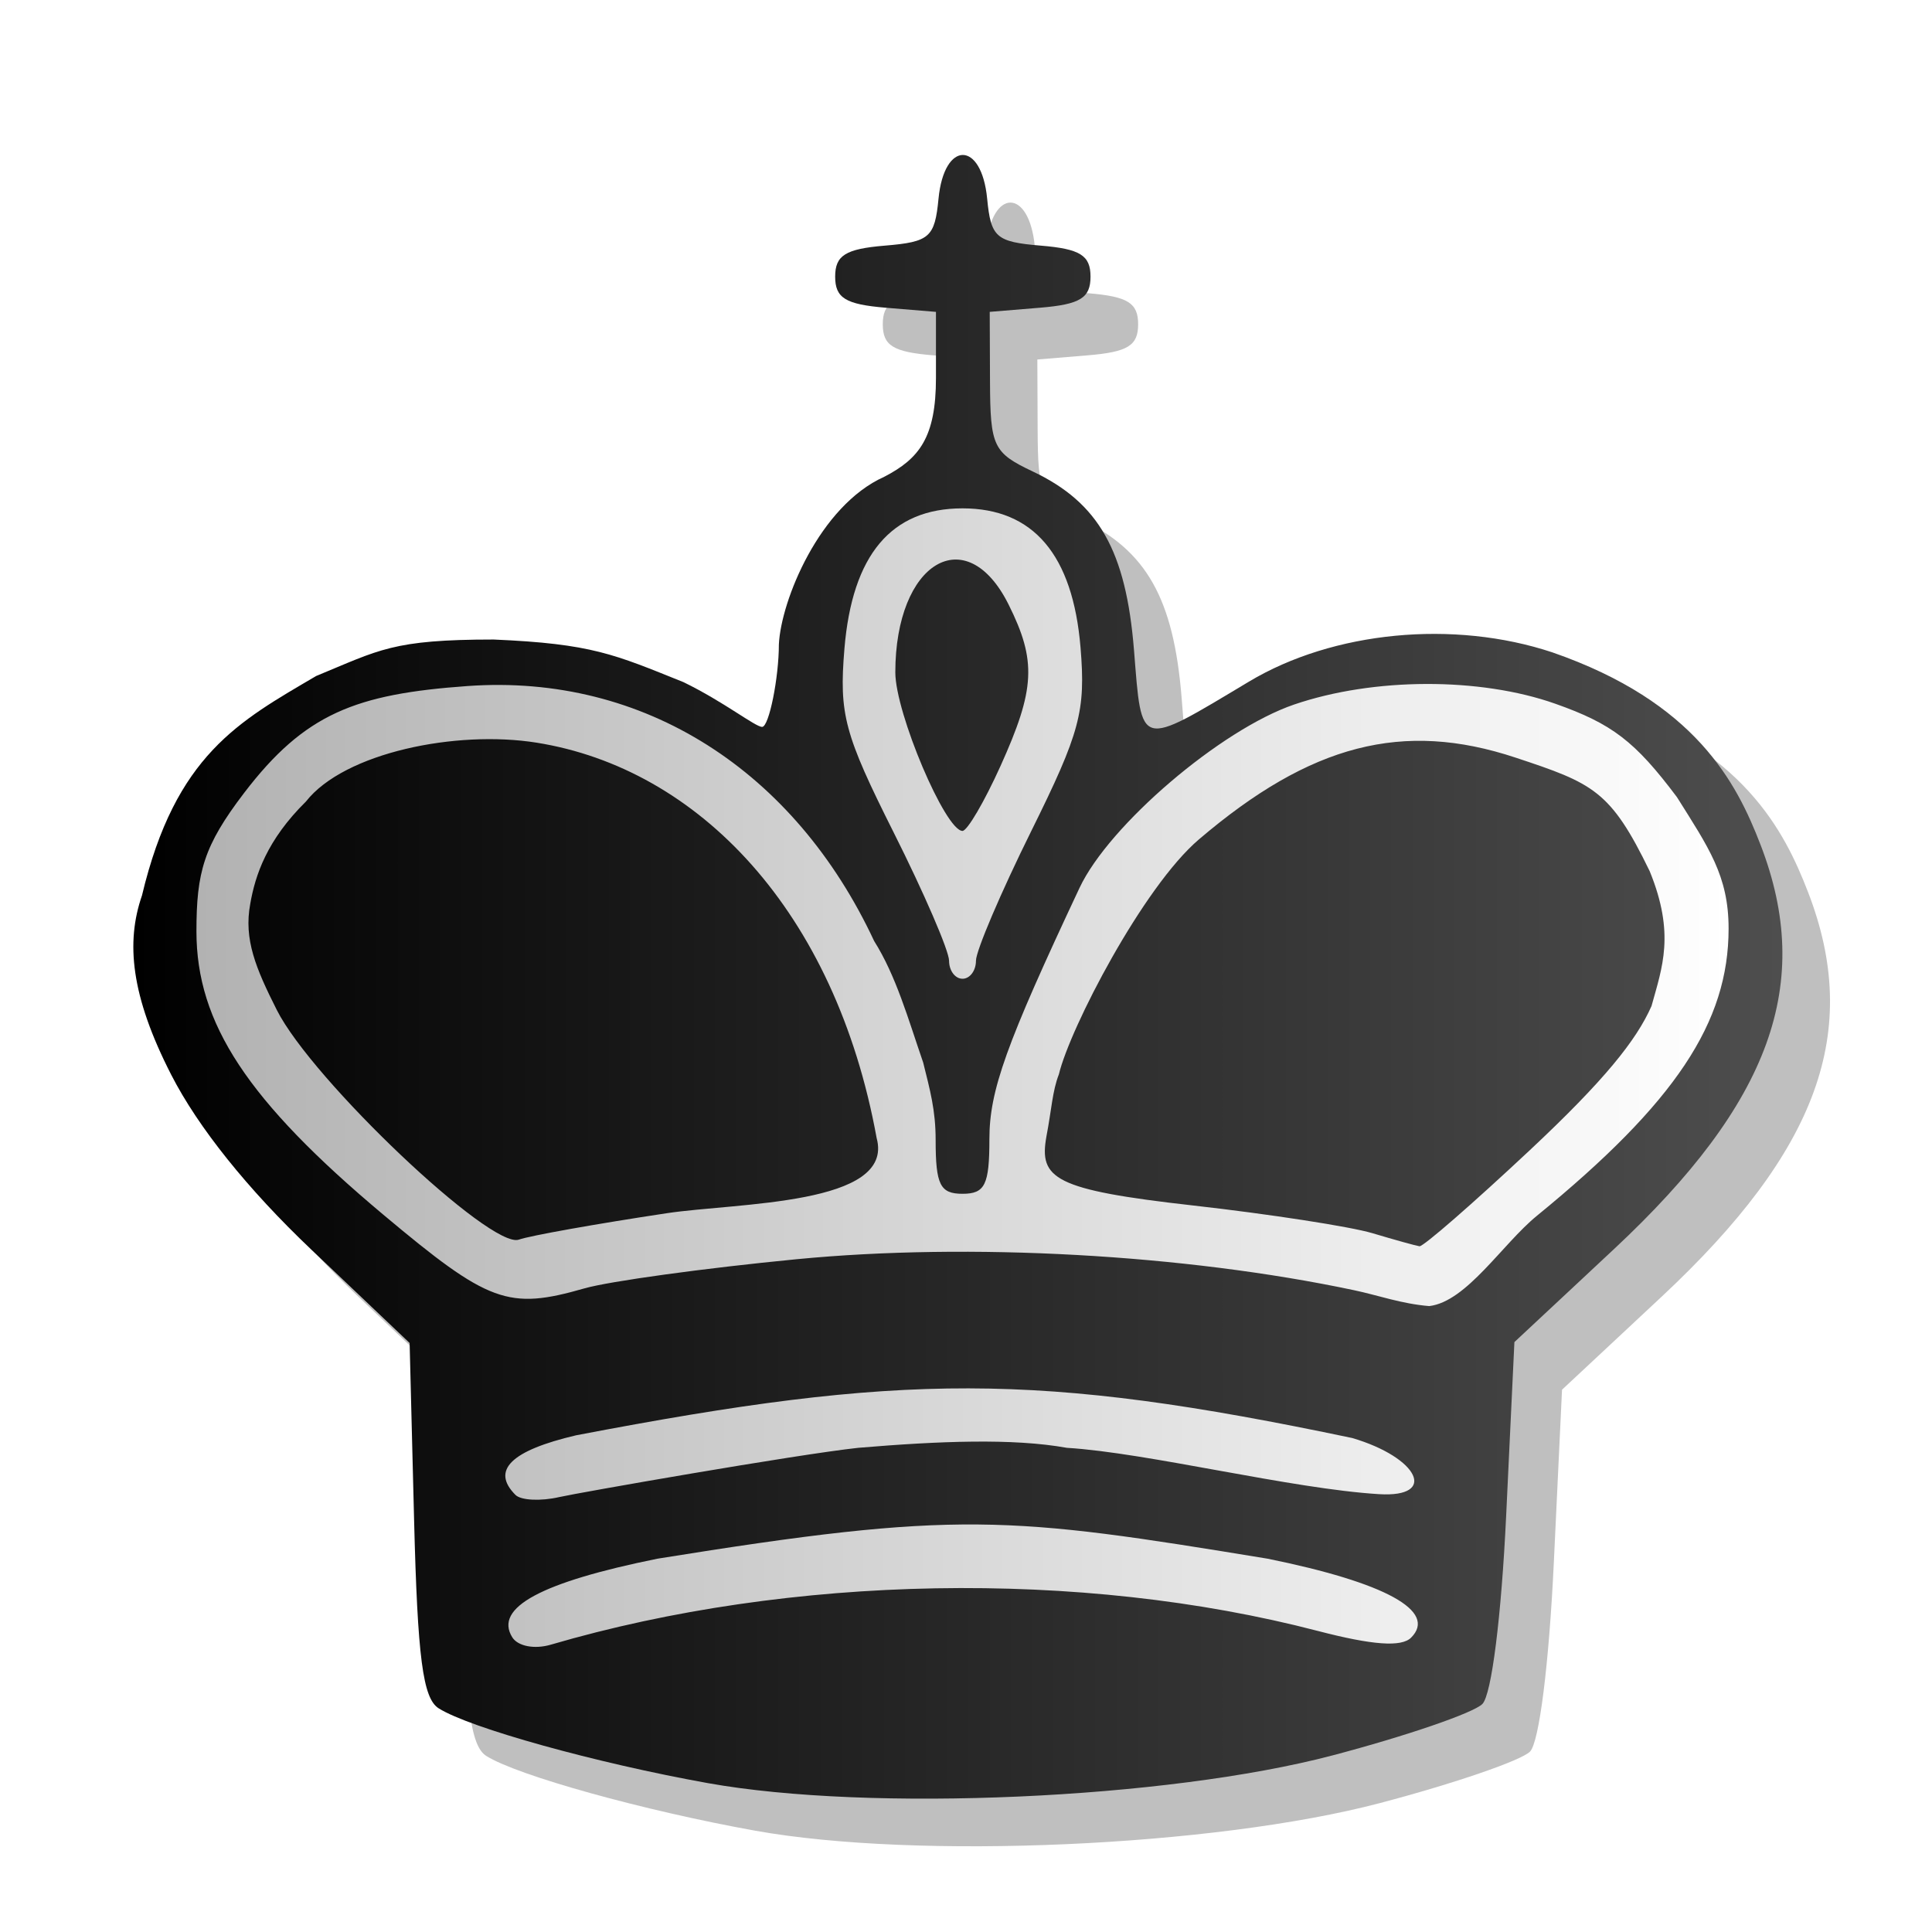
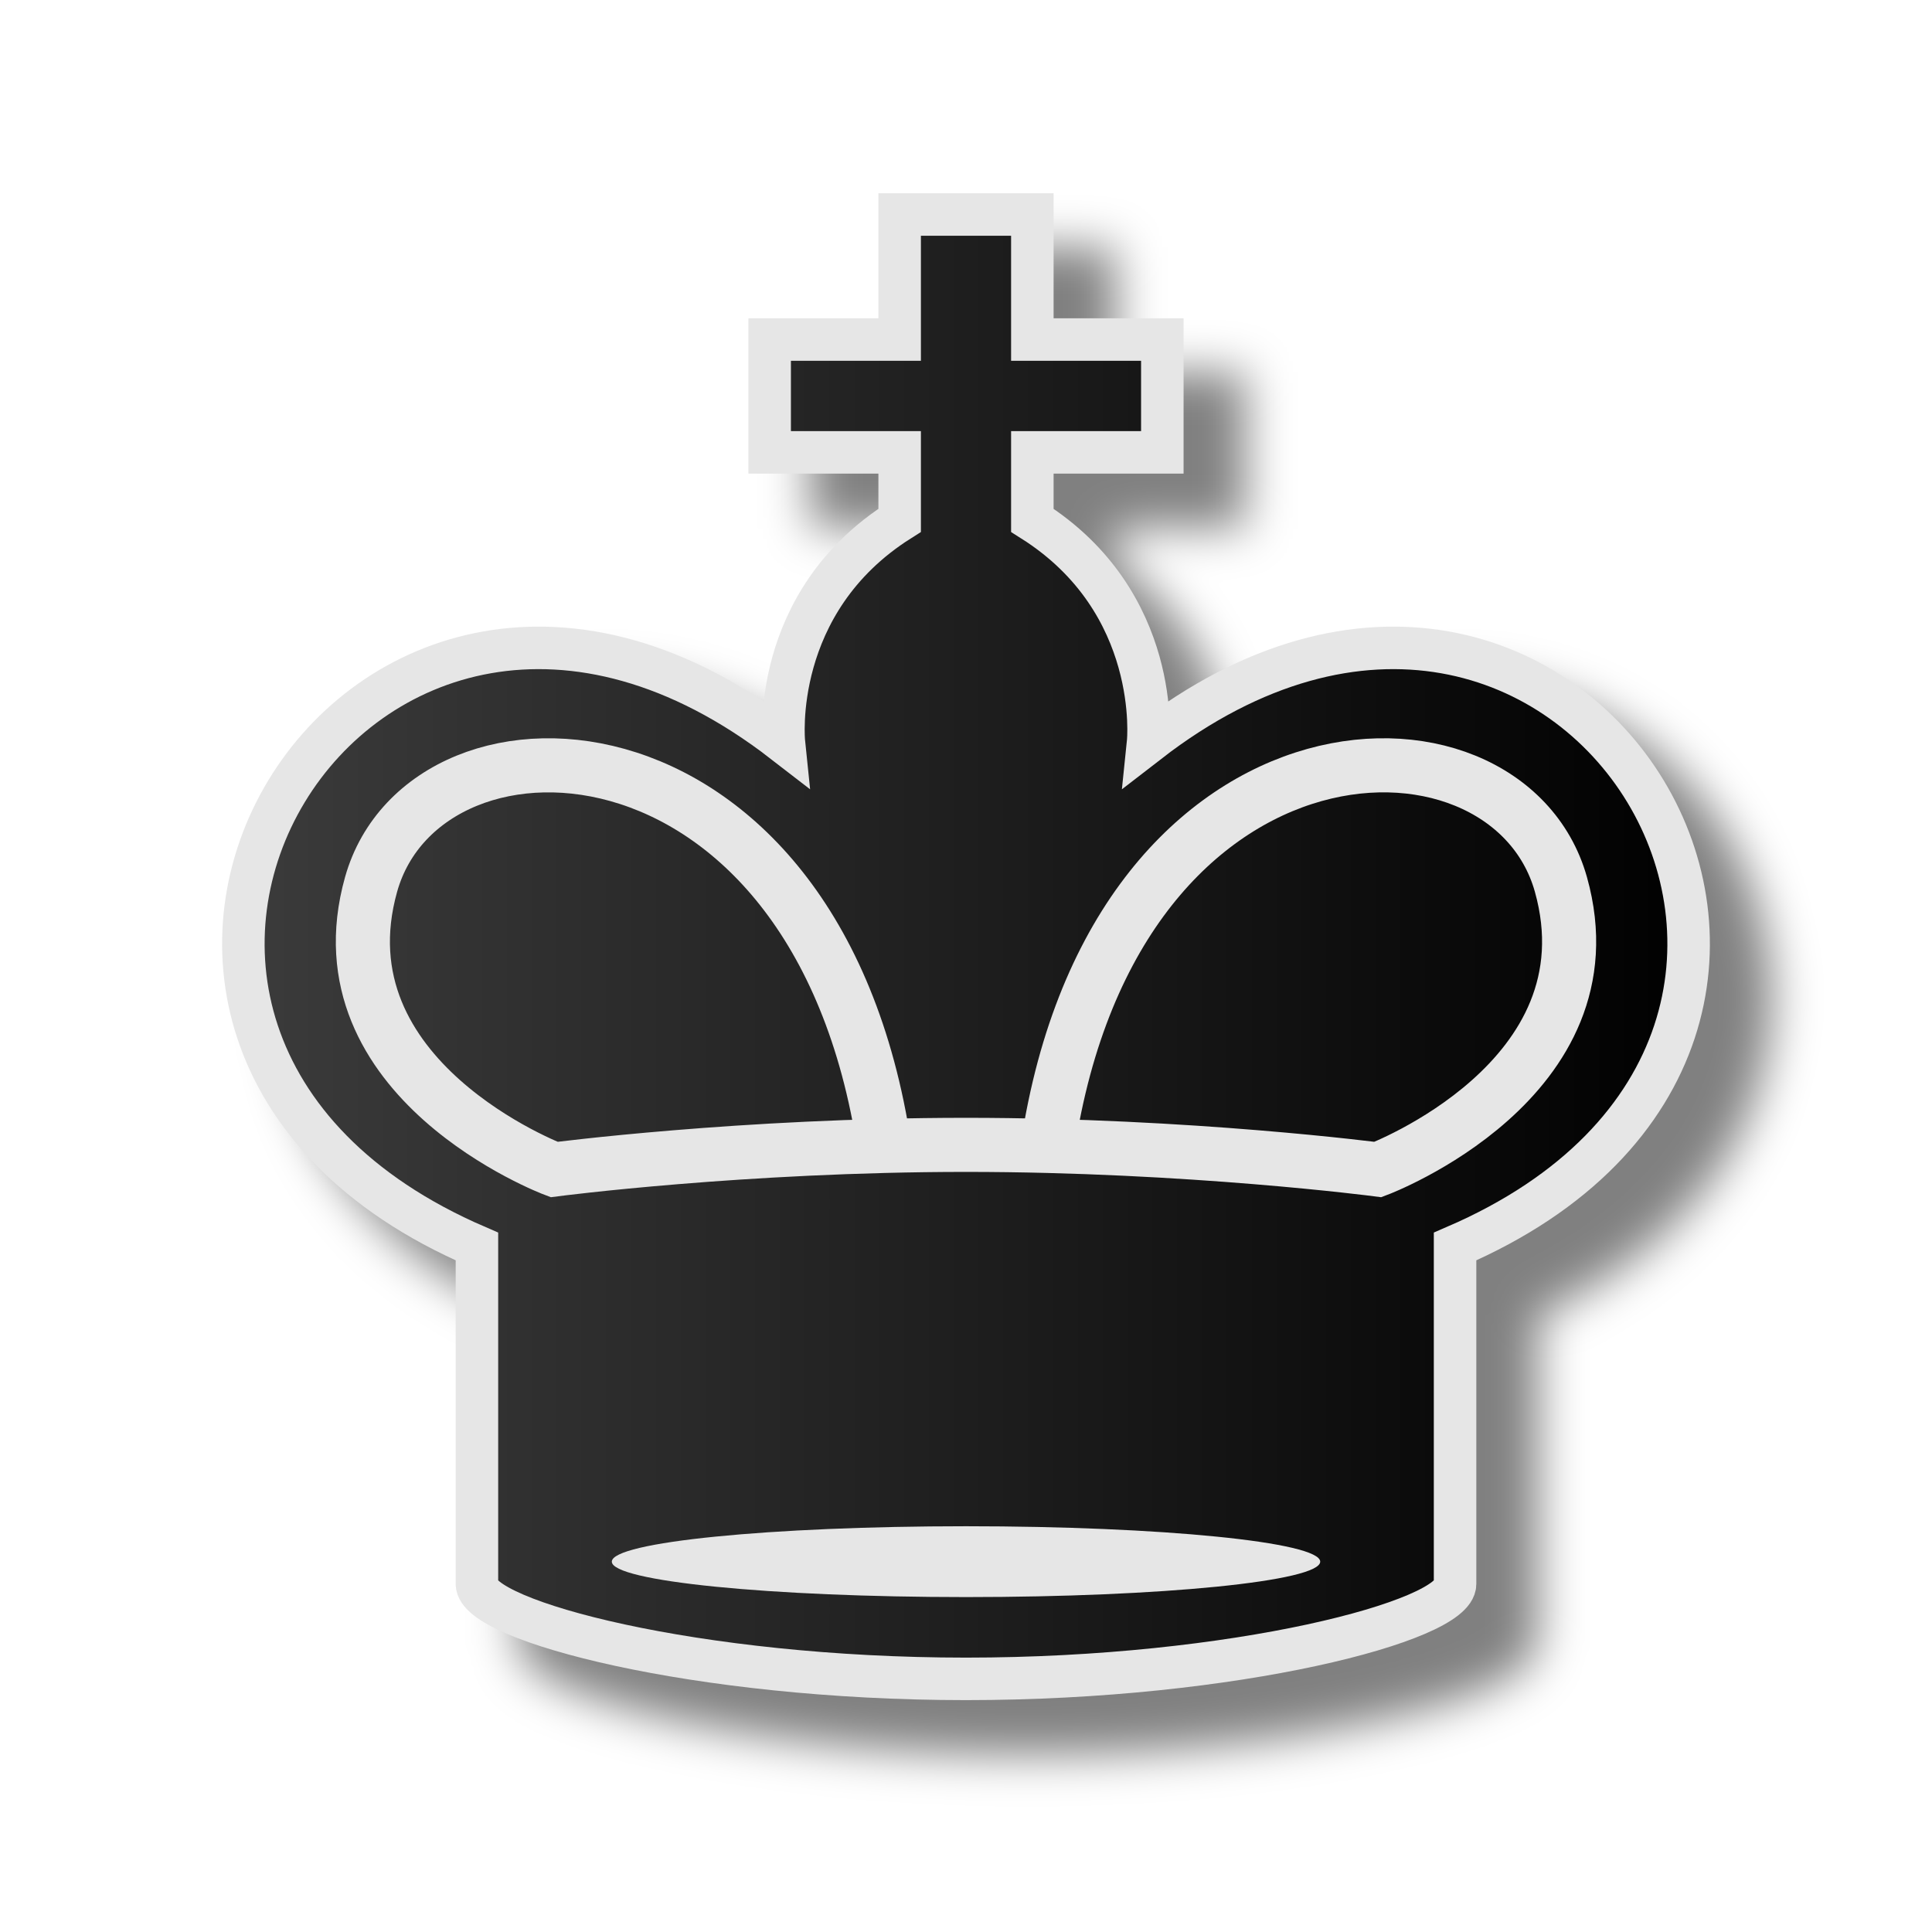
- <svg xmlns="http://www.w3.org/2000/svg" xmlns:xlink="http://www.w3.org/1999/xlink" version="1.0" x="0" y="0" width="143.75" height="143.75" id="svg1978">
-   <defs id="defs3">
-     <linearGradient id="linearGradient1689">
-       <stop style="stop-color:#b2b2b2;stop-opacity:1;" offset="0" id="stop1690" />
-       <stop style="stop-color:#ffffff;stop-opacity:1;" offset="1" id="stop1691" />
+ <svg xmlns="http://www.w3.org/2000/svg" width="50mm" height="50mm" clip-rule="evenodd" fill-rule="evenodd" image-rendering="optimizeQuality" shape-rendering="geometricPrecision" text-rendering="geometricPrecision" version="1.1" viewBox="0 0 50 50">
+   <defs>
+     <linearGradient id="linearGradient865-8" x1="2986.4" x2="3128.4" y1="1623.8" y2="1623.8" gradientTransform="matrix(.27141 0 0 .27218 -804.81 -417.45)" gradientUnits="userSpaceOnUse">
+       <stop stop-color="#3c3c3c" offset="0" />
+       <stop offset="1" />
    </linearGradient>
-     <linearGradient x1="525.659" y1="373.33" x2="623.93" y2="373.33" id="linearGradient1766" xlink:href="#linearGradient1689" gradientUnits="userSpaceOnUse" gradientTransform="scale(1.160057,0.862027)" />
-     <linearGradient x1="320.941" y1="425.241" x2="443.439" y2="425.241" id="linearGradient3810" xlink:href="#linearGradient3006" gradientUnits="userSpaceOnUse" gradientTransform="matrix(1.001628,0,0,0.998375,283.6357,-110.2302)" />
-     <linearGradient id="linearGradient3006">
-       <stop style="stop-color:#000000;stop-opacity:1;" offset="0" id="stop3007" />
-       <stop style="stop-color:#4e4e4e;stop-opacity:1;" offset="1" id="stop3008" />
-     </linearGradient>
-     <linearGradient x1="156.328" y1="74.638" x2="255.449" y2="74.638" id="linearGradient3129" xlink:href="#linearGradient3006" gradientUnits="userSpaceOnUse" gradientTransform="matrix(0.890868,0,0,1.1225,-85.78359,1.064045)" />
-     <linearGradient x1="320.941" y1="425.241" x2="443.439" y2="425.241" id="linearGradient2049" xlink:href="#linearGradient3006" gradientUnits="userSpaceOnUse" gradientTransform="matrix(1.001628,0,0,0.998375,283.6357,-110.2302)" />
+     <filter id="filter2813-0-1-2-9-2-3-7-2-7-5-0-0" color-interpolation-filters="sRGB">
+       <feGaussianBlur result="blur" stdDeviation="0.01 0.01" />
+     </filter>
+     <filter id="filter935" color-interpolation-filters="sRGB">
+       <feFlood flood-color="rgb(0,0,0)" flood-opacity=".498" result="flood" />
+       <feComposite in="flood" in2="SourceGraphic" operator="in" result="composite1" />
+       <feGaussianBlur in="composite1" result="blur" stdDeviation="0.6" />
+       <feOffset dx="1.6" dy="1.4" result="offset" />
+       <feComposite in="SourceGraphic" in2="offset" result="composite2" />
+     </filter>
  </defs>
-   <path d="M 56.183,136.211 C 47.875,134.716 38.492,132.108 36.183,130.651 C 35.004,129.907 34.612,126.898 34.352,116.586 L 34.021,103.468 L 26.699,96.513 C 21.959,92.01 18.285,87.424 16.28,83.506 C 13.266,77.617 12.903,73.648 14.106,70.175 C 16.602,59.696 21.335,57.211 27.07,53.839 C 31.782,51.901 32.732,51.127 40.271,51.127 C 47.596,51.44 49.248,52.228 54.4,54.299 C 57.432,55.774 59.736,57.627 60.249,57.627 C 60.763,57.627 61.495,53.962 61.495,51.487 C 61.652,48.23 64.523,41.173 69.334,39.019 C 71.95,37.666 73.183,36.077 73.183,31.662 L 73.183,26.748 L 69.433,26.438 C 66.453,26.191 65.683,25.717 65.683,24.127 C 65.683,22.544 66.452,22.063 69.374,21.82 C 72.716,21.543 73.094,21.212 73.374,18.32 C 73.793,13.991 76.573,13.991 76.992,18.32 C 77.272,21.212 77.649,21.543 80.992,21.82 C 83.914,22.063 84.683,22.544 84.683,24.127 C 84.683,25.717 83.913,26.191 80.933,26.438 L 77.183,26.748 L 77.205,31.938 C 77.225,36.774 77.442,37.229 80.393,38.627 C 85.297,40.95 87.325,44.534 87.919,51.927 C 88.51,59.287 88.212,59.206 96.473,54.259 C 102.74,50.505 111.699,49.641 119.046,52.082 C 129.716,55.782 132.75,61.772 134.535,66.398 C 138.517,76.717 135.304,85.581 123.627,96.486 L 116.222,103.401 L 115.612,116.264 C 115.252,123.839 114.524,129.62 113.842,130.325 C 113.204,130.983 108.183,132.707 102.683,134.155 C 90.347,137.404 68.247,138.381 56.183,136.211 z " style="fill:#000000;fill-opacity:0.251;" id="path1816" />
-   <g id="layer1">
-     <path d="M 647.818,374.308 C 639.51,372.813 630.127,370.205 627.818,368.748 C 626.639,368.004 626.247,364.995 625.987,354.683 L 625.656,341.565 L 618.334,334.61 C 613.594,330.107 609.92,325.521 607.915,321.603 C 604.901,315.714 604.538,311.745 605.741,308.272 C 608.237,297.793 612.969,295.308 618.705,291.936 C 623.417,289.997 624.367,289.224 631.906,289.224 C 639.231,289.537 640.883,290.325 646.035,292.396 C 649.067,293.871 651.371,295.724 651.884,295.724 C 652.398,295.724 653.13,292.059 653.13,289.584 C 653.286,286.327 656.157,279.27 660.968,277.116 C 663.585,275.763 664.818,274.174 664.818,269.759 L 664.818,264.845 L 661.068,264.535 C 658.088,264.288 657.318,263.813 657.318,262.224 C 657.318,260.641 658.087,260.16 661.009,259.917 C 664.351,259.639 664.729,259.309 665.009,256.417 C 665.428,252.088 668.208,252.088 668.627,256.417 C 668.907,259.309 669.284,259.639 672.627,259.917 C 675.549,260.16 676.318,260.641 676.318,262.224 C 676.318,263.813 675.548,264.288 672.568,264.535 L 668.818,264.845 L 668.839,270.035 C 668.859,274.871 669.077,275.326 672.028,276.724 C 676.932,279.047 678.96,282.631 679.554,290.024 C 680.144,297.384 679.846,297.303 688.107,292.356 C 694.375,288.602 703.334,287.738 710.681,290.179 C 721.35,293.879 724.385,299.869 726.17,304.494 C 730.152,314.814 726.939,323.678 715.262,334.583 L 707.857,341.498 L 707.246,354.361 C 706.887,361.936 706.159,367.716 705.477,368.422 C 704.839,369.08 699.818,370.804 694.318,372.252 C 681.981,375.501 659.882,376.478 647.818,374.308 z " transform="translate(-595.1781,-241.6402)" style="fill:url(#linearGradient2049);fill-opacity:1" id="path3802" />
-     <path d="M 633.289,363.456 C 631.931,361.259 635.429,359.369 644.098,357.614 C 666.521,354.001 670.162,354.443 689.491,357.614 C 698.266,359.39 702.138,361.521 700.17,363.489 C 699.452,364.206 697.306,364.051 693.216,362.986 C 675.599,358.397 654,358.786 636.157,364.013 C 634.942,364.369 633.705,364.128 633.289,363.456 z M 633.532,352.869 C 631.701,351.038 633.194,349.57 638.044,348.433 C 662.366,343.779 672.327,343.709 695.794,348.637 C 700.742,350.097 702.171,353.078 697.794,352.813 C 691.262,352.417 680.525,349.726 674.558,349.365 C 670.541,348.64 665.037,348.861 659.031,349.365 C 654.43,349.861 638.164,352.715 636.782,353.031 C 635.401,353.348 633.938,353.275 633.532,352.869 z M 623.702,332.021 C 613.592,323.545 609.794,317.788 609.794,310.937 C 609.794,306.539 610.332,304.579 613.338,300.643 C 617.854,294.727 621.633,293.281 629.958,292.685 C 643.128,291.743 654.318,299.026 660.216,311.652 C 661.851,314.252 662.733,317.402 663.868,320.701 C 664.377,322.75 664.794,324.243 664.794,326.451 C 664.794,329.798 665.127,330.464 666.794,330.464 C 668.466,330.464 668.794,329.798 668.794,326.4 C 668.794,322.781 670.024,319.354 675.503,307.697 C 677.703,303.018 686.019,295.917 691.478,294.057 C 697.384,292.044 705.284,292.02 710.89,293.998 C 715.123,295.492 716.826,296.788 719.951,300.951 C 722.294,304.687 723.794,306.798 723.794,310.728 C 723.794,317.716 719.844,323.673 709.525,332.105 C 706.966,334.196 704.297,338.496 701.518,338.819 C 699.426,338.645 697.776,338.028 695.906,337.633 C 683.319,334.971 667.32,334.084 654.432,335.334 C 647.612,335.995 640.519,336.97 638.67,337.5 C 632.991,339.129 631.551,338.602 623.702,332.021 z M 644.783,331.91 C 650.015,331.121 661.774,331.331 660.405,326.319 C 657.328,309.412 647.133,298.822 635.108,296.899 C 629.137,295.944 620.796,297.636 617.94,301.28 C 615.034,304.144 614.168,306.762 613.799,308.887 C 613.302,311.537 614.22,313.704 615.777,316.793 C 618.398,321.992 631.704,334.613 633.783,333.874 C 634.602,333.582 639.552,332.699 644.783,331.91 z M 709.021,327.204 C 714.564,322.011 716.931,319.046 718.059,316.493 C 718.858,313.601 719.825,311.12 717.923,306.46 C 715.004,300.442 713.72,299.925 707.948,298.012 C 699.562,295.232 692.692,297.007 684.377,304.101 C 680.23,307.639 674.794,318.12 673.963,321.577 C 673.479,322.823 673.425,324.168 673.037,326.197 C 672.474,329.338 673.59,330.167 683.957,331.335 C 689.642,331.976 695.644,332.904 697.294,333.396 C 698.944,333.889 700.519,334.327 700.794,334.368 C 701.069,334.41 704.771,331.186 709.021,327.204 z M 665.794,313.127 C 665.794,312.391 663.94,308.097 661.674,303.584 C 657.996,296.258 657.603,294.792 658.007,289.914 C 658.587,282.918 661.492,279.464 666.794,279.464 C 672.068,279.464 675.002,282.924 675.574,289.814 C 675.967,294.559 675.544,296.136 671.906,303.48 C 669.645,308.046 667.794,312.385 667.794,313.123 C 667.794,313.861 667.344,314.464 666.794,314.464 C 666.244,314.464 665.794,313.863 665.794,313.127 z M 669.616,298.645 C 672.208,292.909 672.314,290.813 670.221,286.618 C 667.069,280.3 661.794,283.463 661.794,291.67 C 661.794,294.679 665.518,303.464 666.793,303.464 C 667.148,303.464 668.418,301.296 669.616,298.645 z " transform="translate(-595.1781,-241.6402)" style="fill:url(#linearGradient1766);fill-opacity:1" id="path3799" />
-   </g>
+   <path d="m23.283 5.551v3.237h-3.364v2.92h3.364v1.758c-3.368 2.127-2.996 5.741-2.996 5.741-11.009-8.516-20.672 7.563-7.944 13.053v8.734c0 0.949 5.667 2.455 12.657 2.455 6.99 0 12.657-1.506 12.657-2.455v-8.734c12.728-5.49 3.065-21.569-7.944-13.053 0 0 0.372-3.614-2.996-5.741v-1.758h3.364v-2.92h-3.364v-3.237h-1.718z" clip-rule="evenodd" fill="url(#linearGradient865-8)" fill-rule="evenodd" filter="url(#filter935)" image-rendering="optimizeQuality" shape-rendering="geometricPrecision" stroke="#e6e6e6" stroke-width="1.1" />
+   <ellipse class="st15" transform="matrix(.28533 0 0 .3223 4.72 -1.9797)" cx="71.077" cy="131.54" rx="32.126" ry="2.844" clip-rule="evenodd" fill="#e6e6e6" fill-rule="evenodd" filter="url(#filter2813-0-1-2-9-2-3-7-2-7-5-0-0)" image-rendering="optimizeQuality" shape-rendering="geometricPrecision" stroke-width="1.108" />
+   <path d="m27.032 30.267c1.489-12.102 11.943-12.441 13.364-7.379 1.421 5.062-4.736 7.379-4.736 7.379s-4.875-0.638-10.66-0.638-10.66 0.638-10.66 0.638-6.157-2.318-4.736-7.379 11.874-4.723 13.364 7.379" fill="none" stroke="#e6e6e6" stroke-width="1.4" />
</svg>
